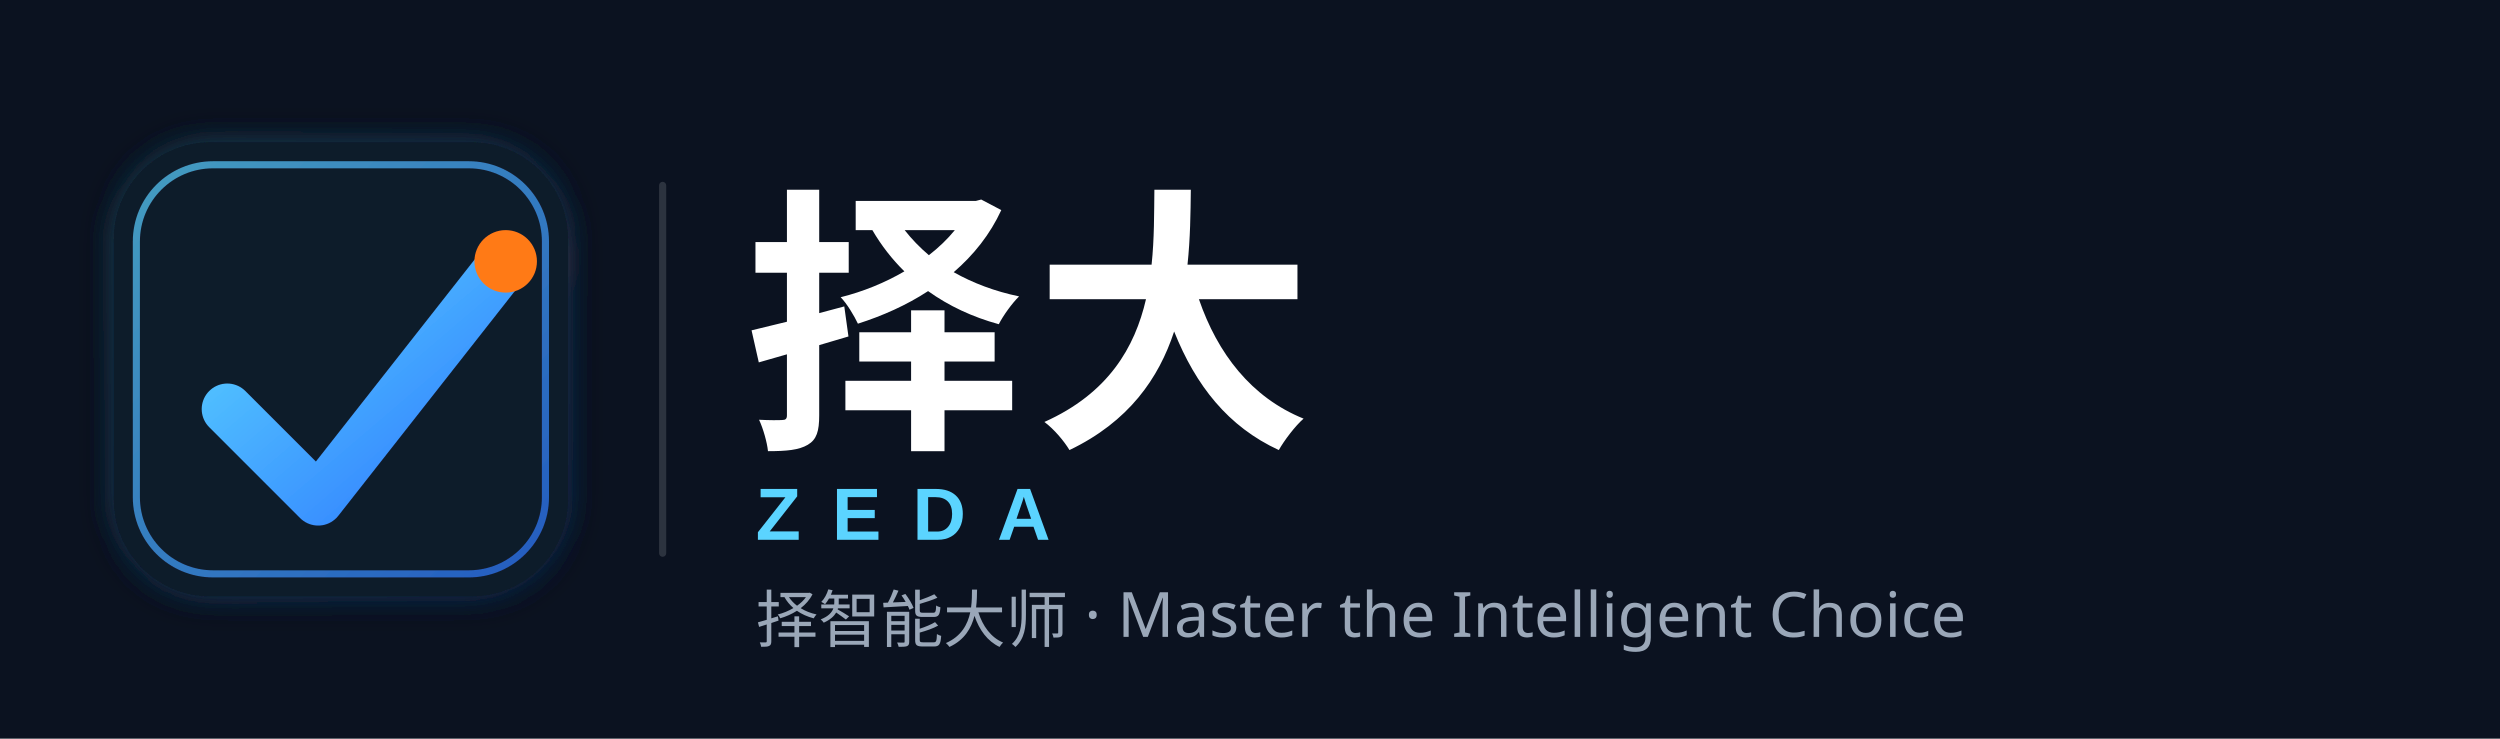
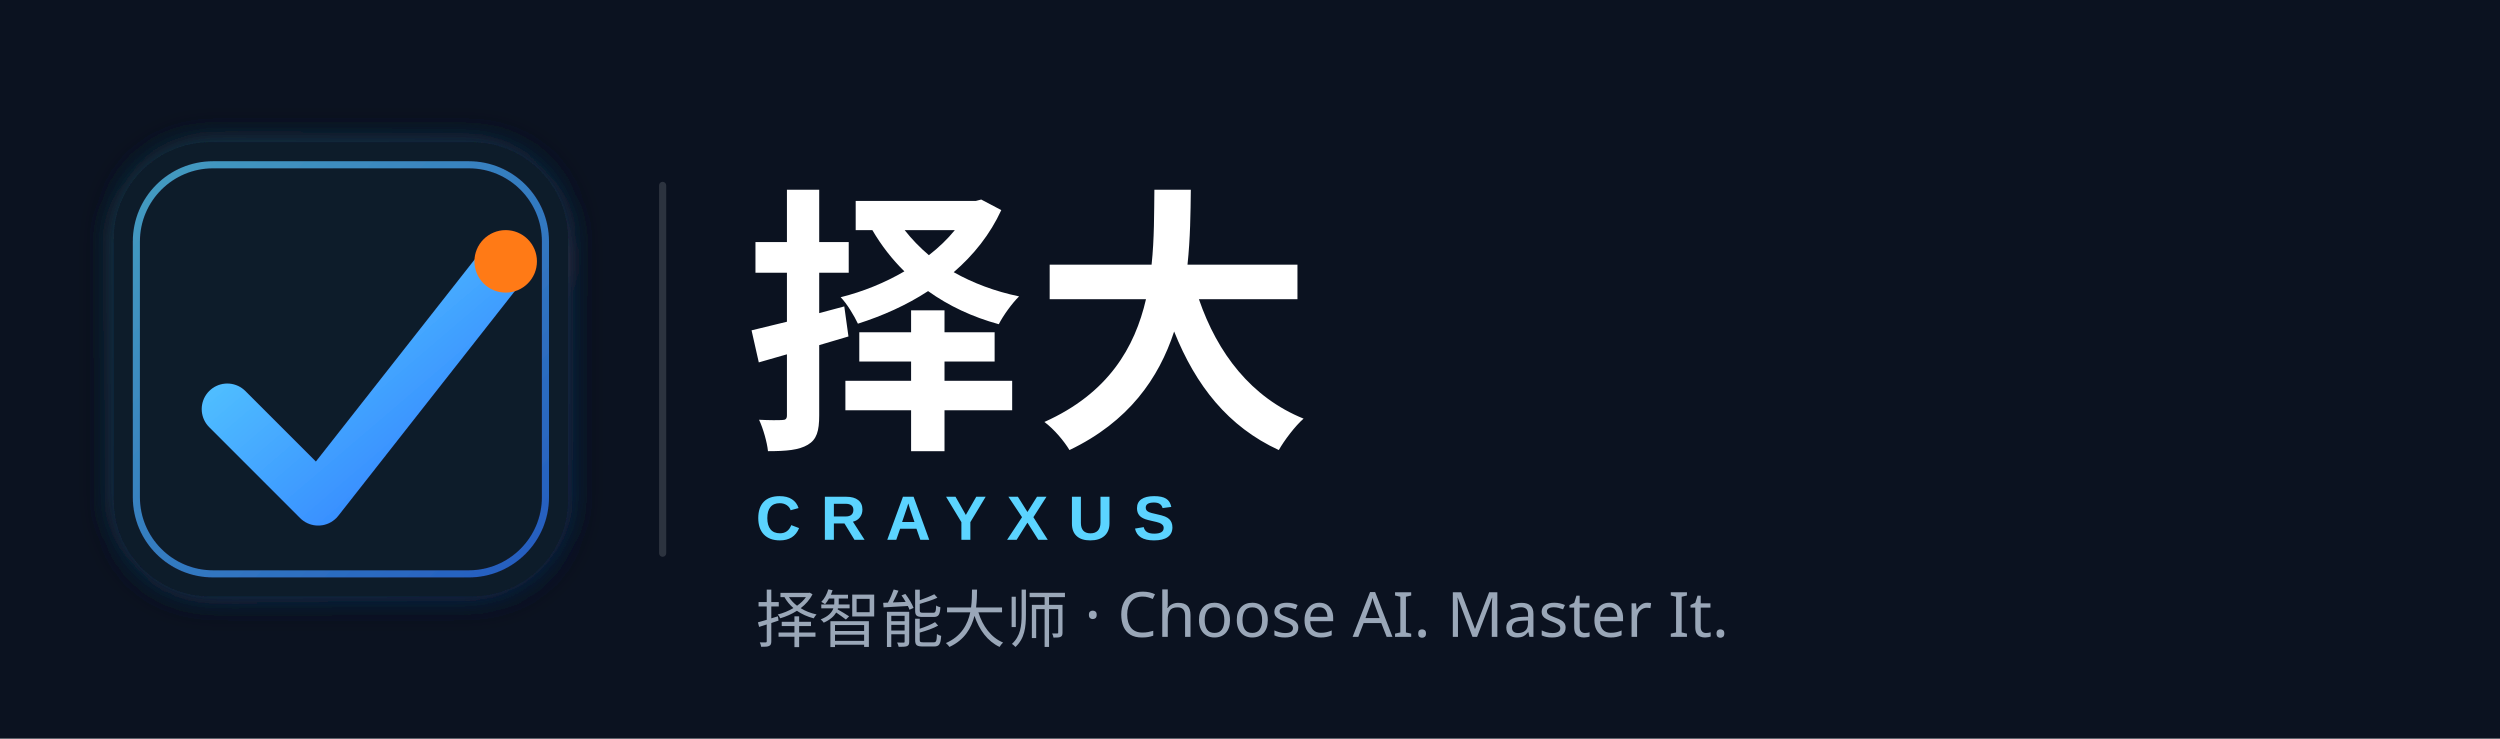
- <svg xmlns="http://www.w3.org/2000/svg" viewBox="0 0 880 260" width="880" height="260" role="img" aria-label="择大 ZEDA — 择智能大师 Master the Intelligent Choice">
+ <svg xmlns="http://www.w3.org/2000/svg" viewBox="0 0 880 260" width="880" height="260" role="img" aria-label="择大 CRAYXUS — 择智能大师 Choose AI. Master It.">
  <defs>
    <linearGradient id="blueD" x1="0" y1="0" x2="1" y2="1">
      <stop offset="0" stop-color="#5BD4FF" />
      <stop offset="1" stop-color="#2C77FF" />
    </linearGradient>
    <filter id="glow" x="-40%" y="-40%" width="180%" height="180%">
      <feGaussianBlur stdDeviation="6" result="b" />
      <feMerge>
        <feMergeNode in="b" />
        <feMergeNode in="SourceGraphic" />
      </feMerge>
    </filter>
  </defs>
  <rect x="0" y="0" width="880" height="260" rx="0" fill="#0B1220" />
  <g transform="translate(40,50)" filter="url(#glow)">
    <rect x="0" y="0" width="160" height="160" rx="34" fill="#111A2B" />
    <rect x="8" y="8" width="144" height="144" rx="27" fill="none" stroke="url(#blueD)" stroke-width="2.5" opacity="0.7" />
    <path d="M40 94 L72 126 L138 42" fill="none" stroke="url(#blueD)" stroke-width="18" stroke-linecap="round" stroke-linejoin="round" />
    <circle cx="138" cy="42" r="11" fill="#FF7A18" />
  </g>
  <rect x="232" y="64" width="2.5" height="132" rx="1.25" fill="#FFFFFF" opacity="0.14" />
  <text x="262" y="150" font-family="'Microsoft YaHei','PingFang SC','Source Han Sans SC',sans-serif" font-size="98" font-weight="800" fill="#FFFFFF" letter-spacing="4">择大</text>
-   <text x="266" y="190" font-family="'Arial','Helvetica',sans-serif" font-size="26" font-weight="700" fill="#5BD4FF" letter-spacing="11">ZEDA</text>
-   <text x="266" y="226" font-family="'Microsoft YaHei','PingFang SC',sans-serif" font-size="22" font-weight="500" fill="#9AA7B8">择智能大师 · Master the Intelligent Choice</text>
+   <text x="266" y="190" font-family="'Arial','Helvetica',sans-serif" font-size="22" font-weight="700" fill="#5BD4FF" letter-spacing="7">CRAYXUS</text>
+   <text x="266" y="226" font-family="'Microsoft YaHei','PingFang SC',sans-serif" font-size="22" font-weight="500" fill="#9AA7B8">择智能大师 · Choose AI. Master It.</text>
</svg>
